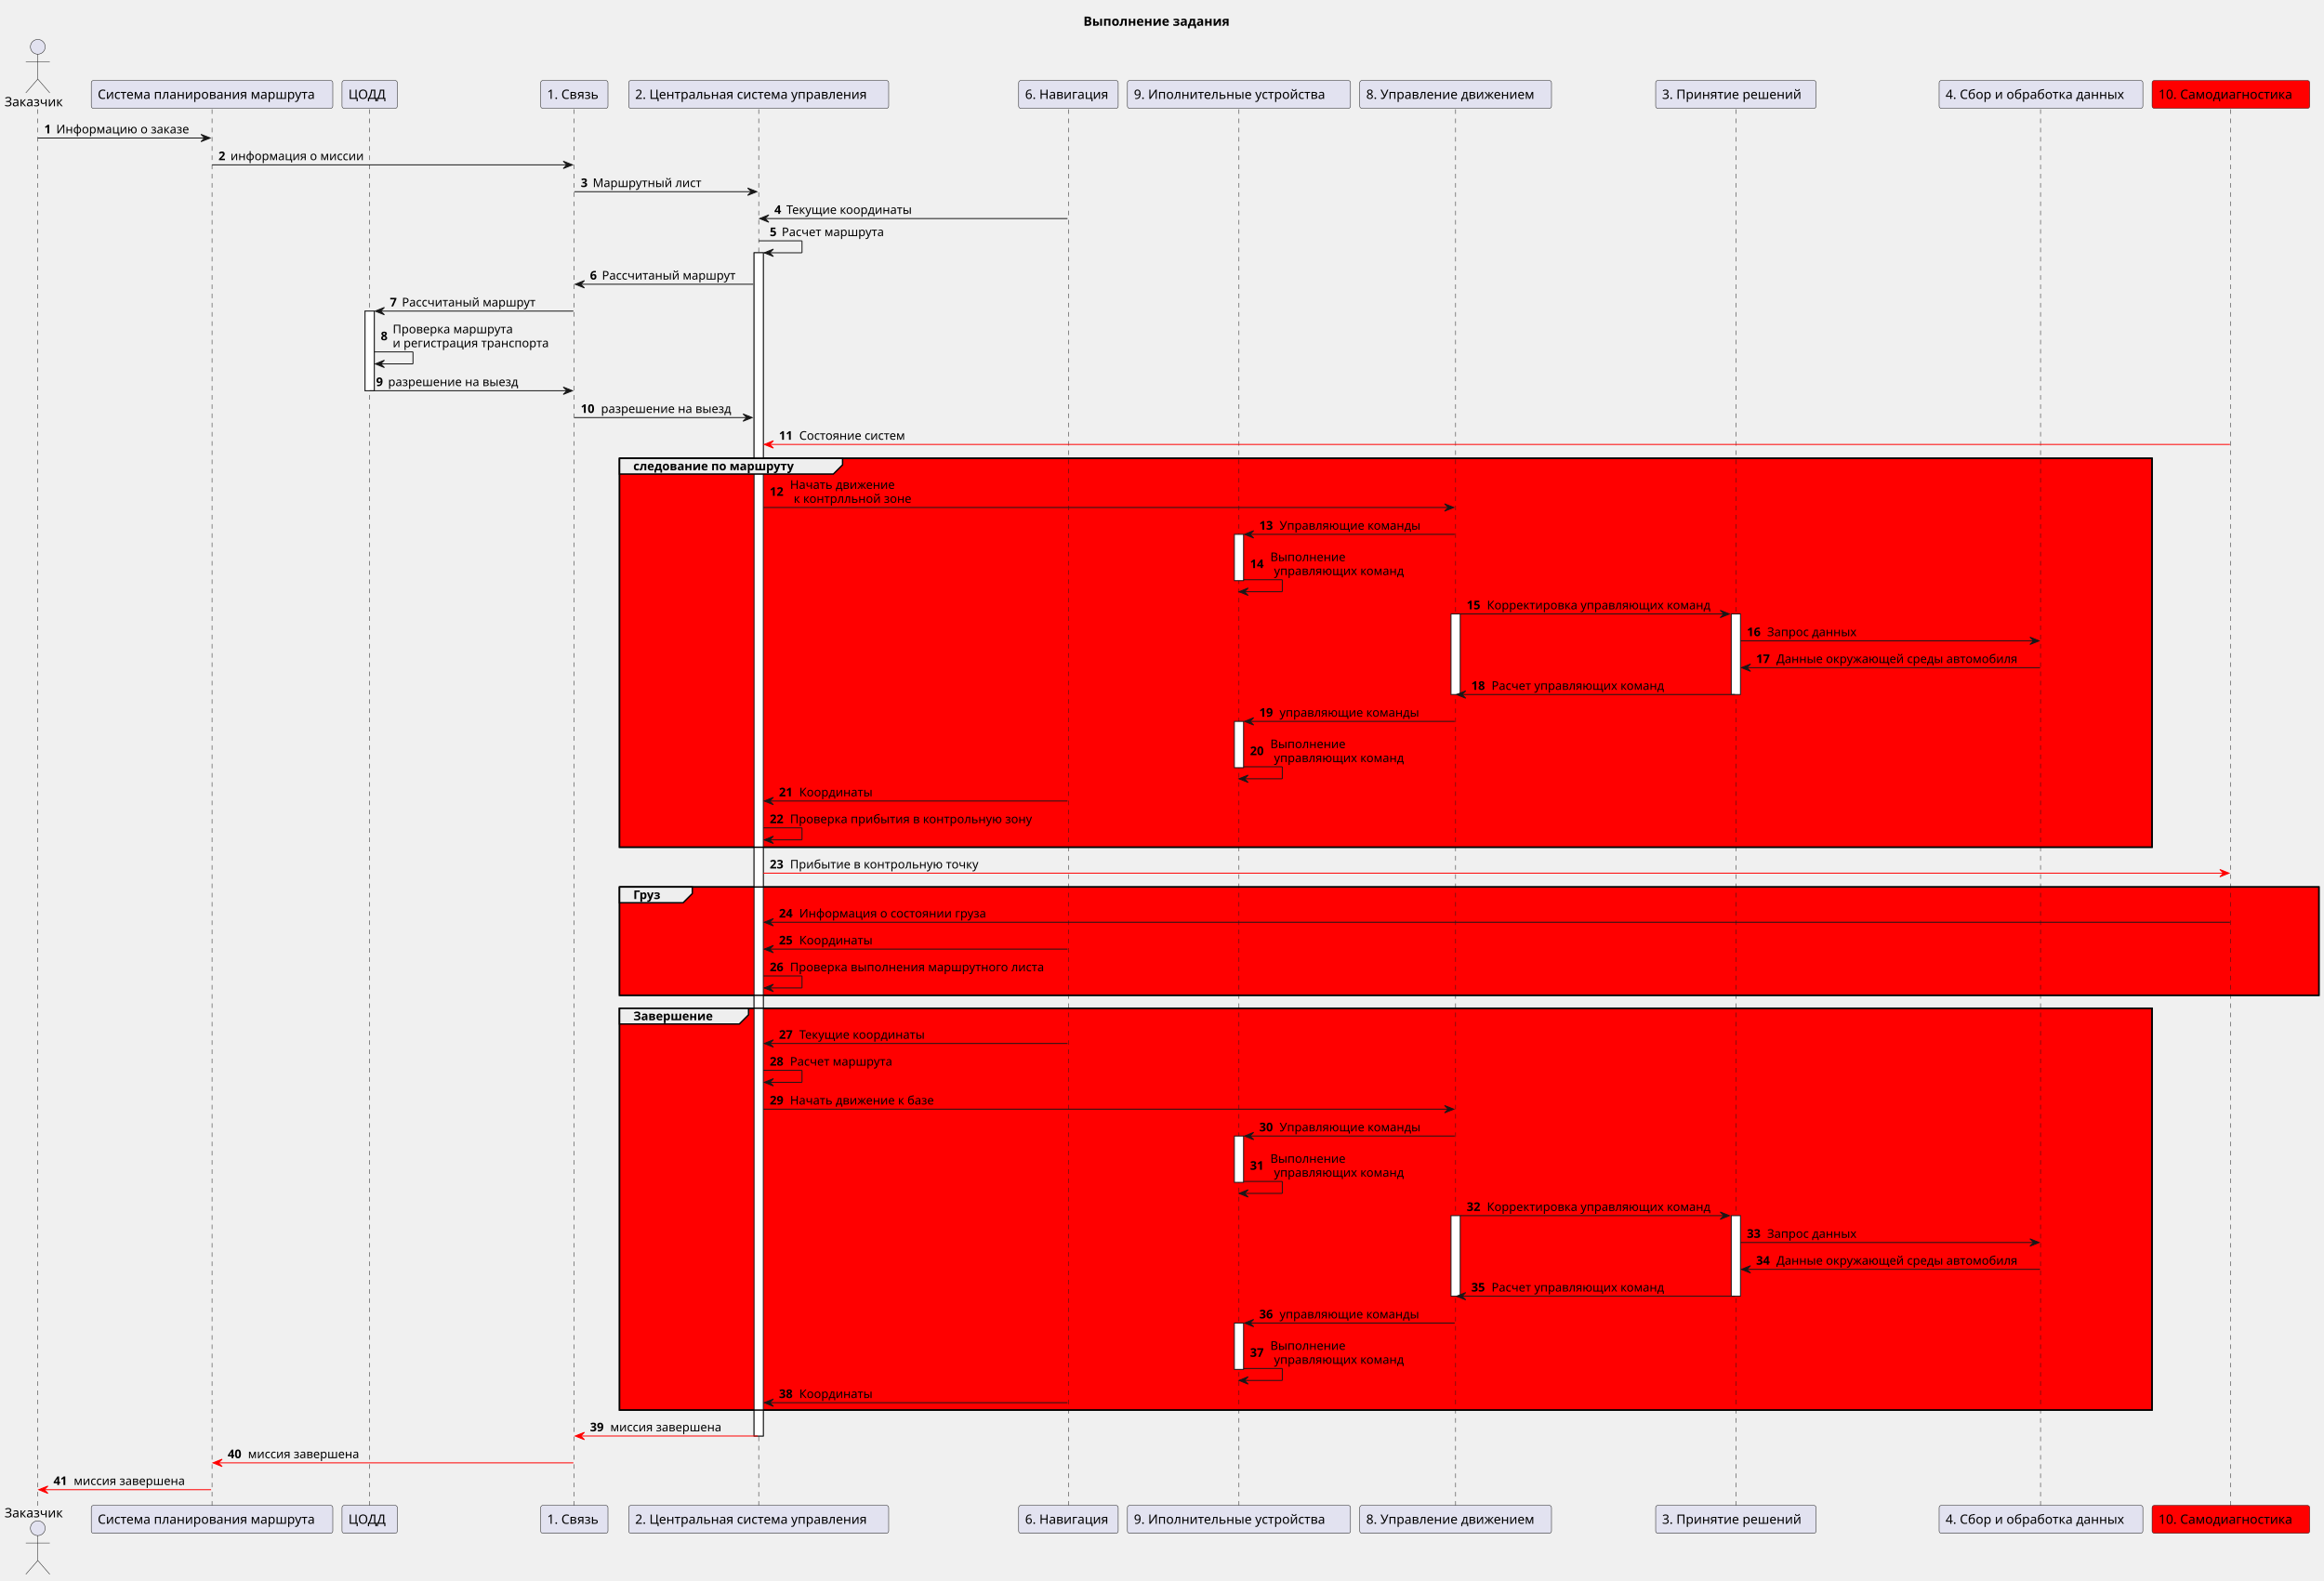
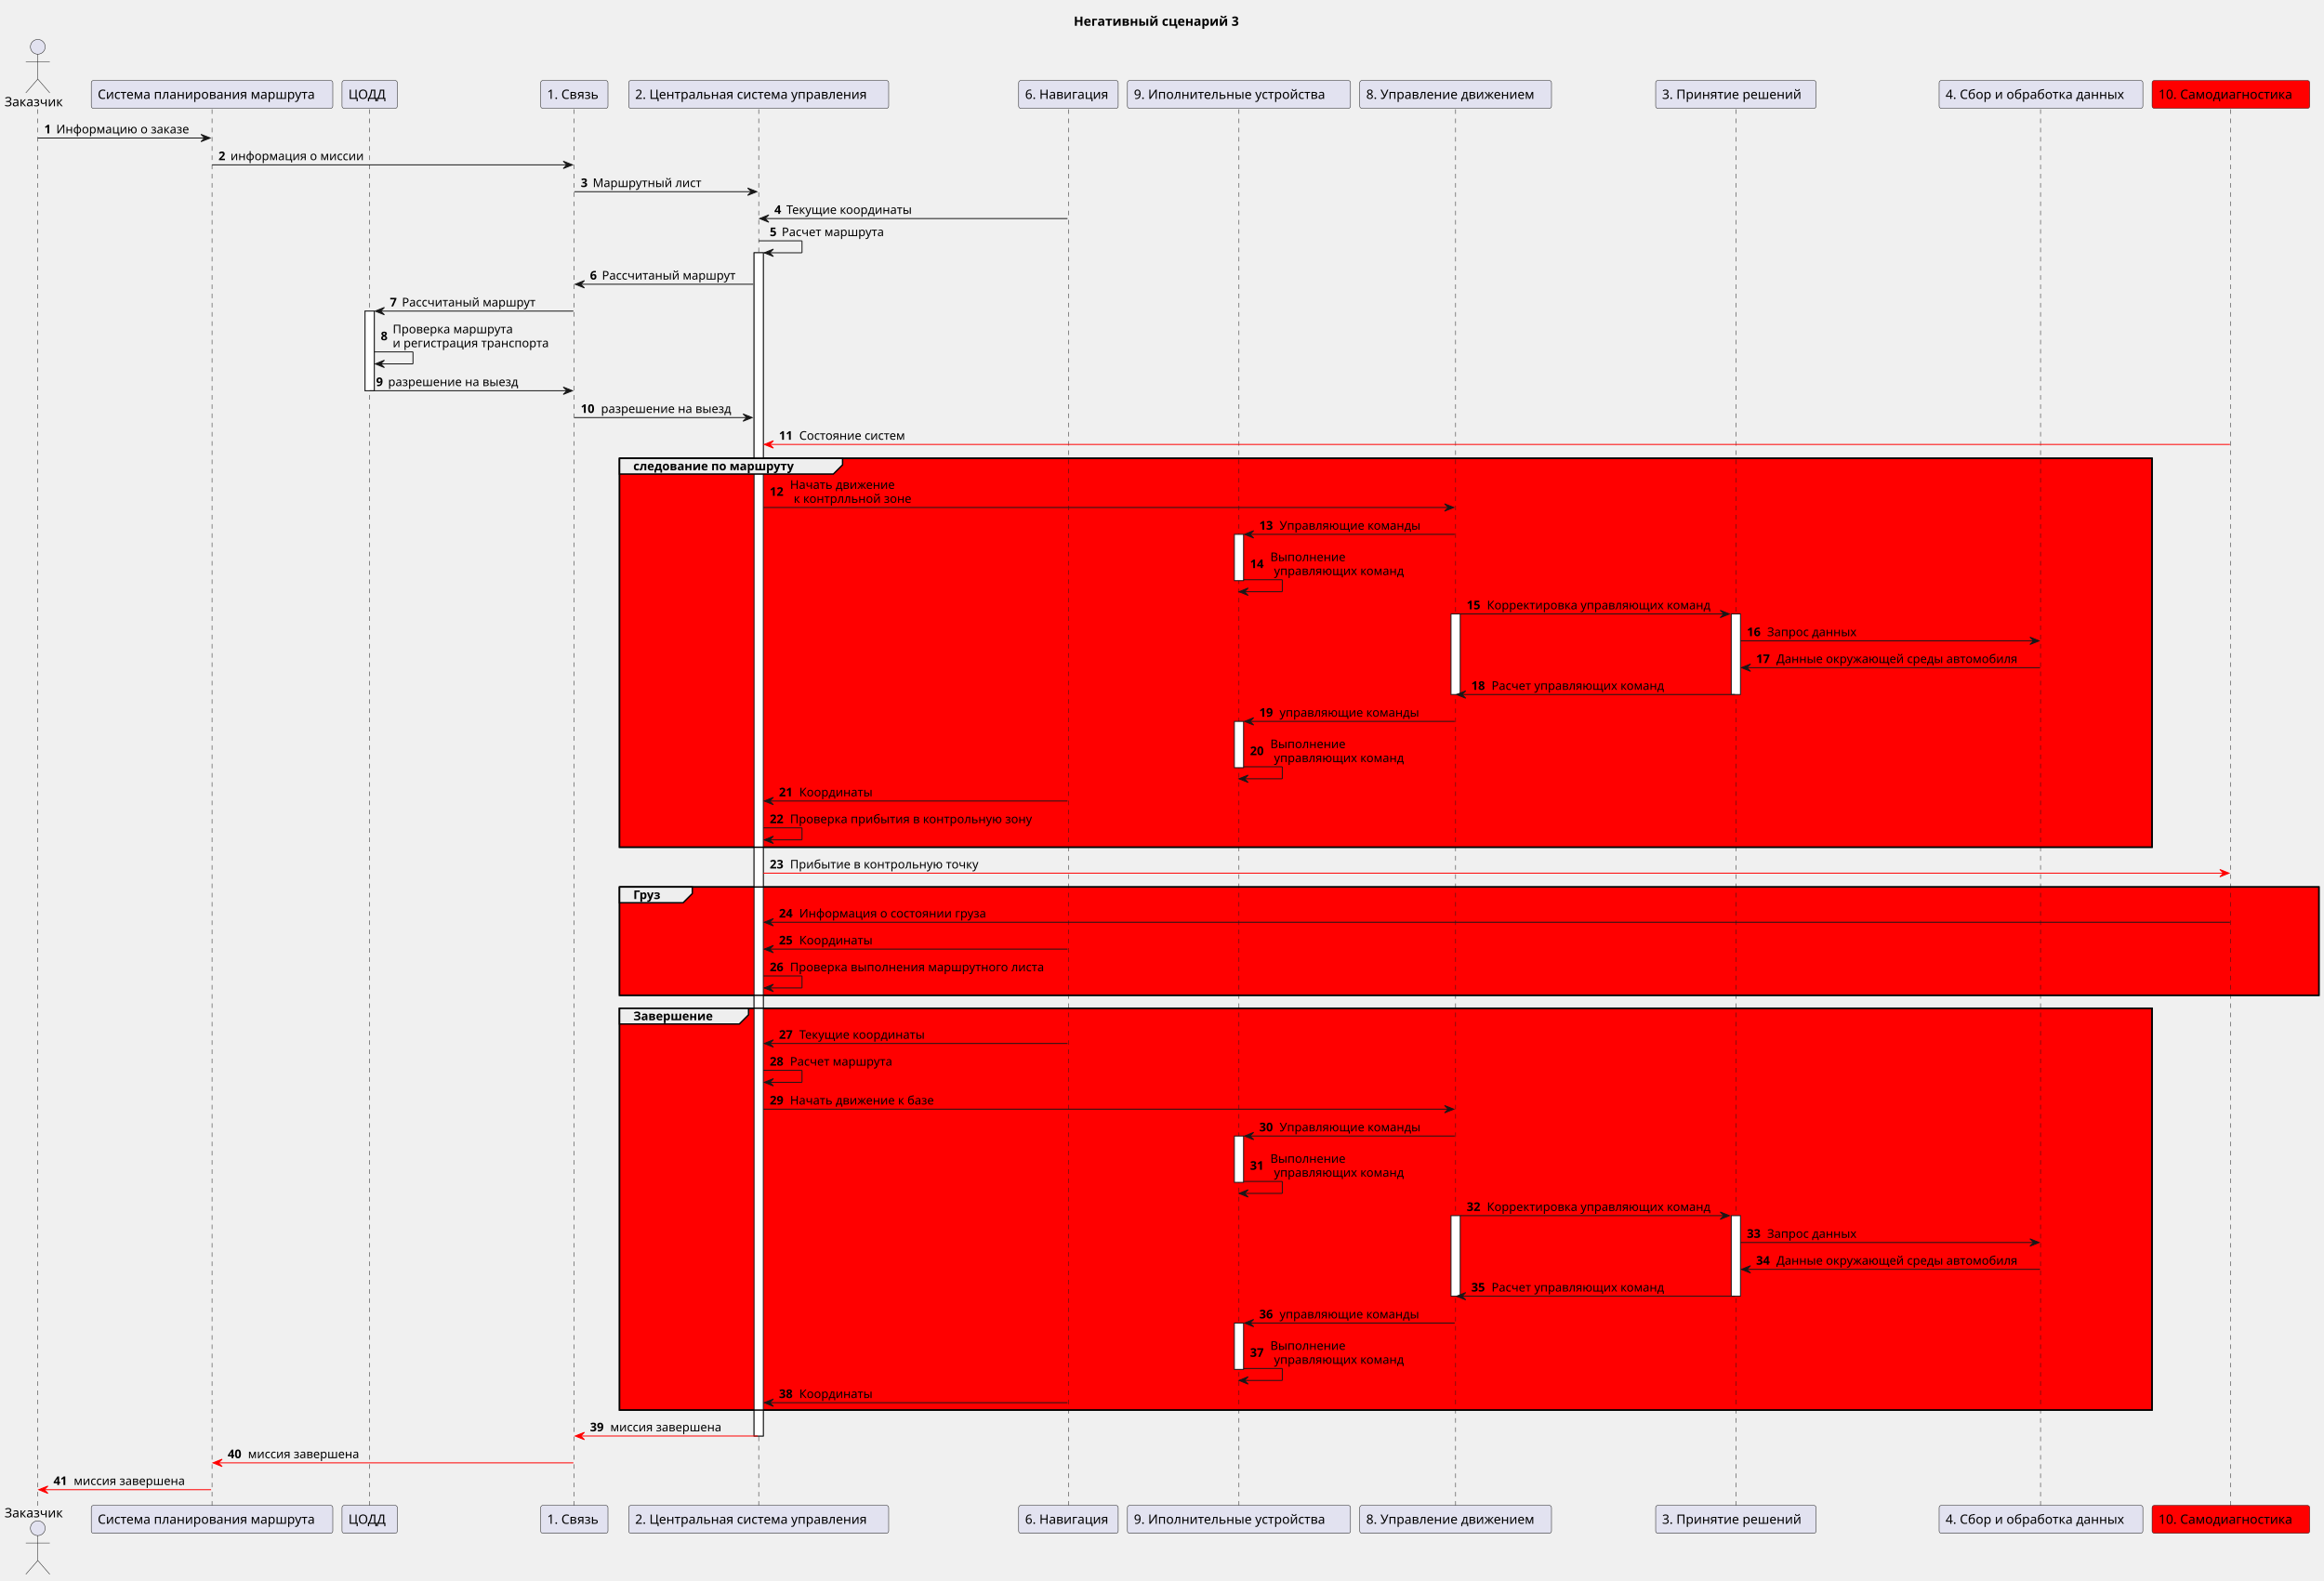
<svg xmlns="http://www.w3.org/2000/svg" contentStyleType="text/css" height="1715px" preserveAspectRatio="none" style="width:2521px;height:1715px;background:#FFFFFF;" version="1.1" viewBox="0 0 2521 1715" width="2521px" zoomAndPan="magnify">
  <defs />
  <g>
-     <text fill="#000000" font-family="sans-serif" font-size="14" font-weight="bold" lengthAdjust="spacing" textLength="174" x="1175.25" y="27.995">Выполнение задания</text>
+     <text fill="#000000" font-family="sans-serif" font-size="14" font-weight="bold" lengthAdjust="spacing" textLength="195" x="1164.75" y="27.995">Негативный сценарий 3</text>
    <rect fill="#FFFFFF" height="86.398" style="stroke:#181818;stroke-width:1.0;" width="10" x="396" y="337.523" />
    <rect fill="#FFFFFF" height="1283.711" style="stroke:#181818;stroke-width:1.0;" width="10" x="818" y="274.258" />
    <rect fill="#FFFFFF" height="50.266" style="stroke:#181818;stroke-width:1.0;" width="10" x="1339" y="579.719" />
    <rect fill="#FFFFFF" height="50.266" style="stroke:#181818;stroke-width:1.0;" width="10" x="1339" y="782.648" />
    <rect fill="#FFFFFF" height="50.266" style="stroke:#181818;stroke-width:1.0;" width="10" x="1339" y="1232.508" />
    <rect fill="#FFFFFF" height="50.266" style="stroke:#181818;stroke-width:1.0;" width="10" x="1339" y="1435.438" />
    <rect fill="#FFFFFF" height="87.398" style="stroke:#181818;stroke-width:1.0;" width="10" x="1574" y="666.117" />
    <rect fill="#FFFFFF" height="87.398" style="stroke:#181818;stroke-width:1.0;" width="10" x="1574" y="1318.906" />
    <rect fill="#FFFFFF" height="87.398" style="stroke:#181818;stroke-width:1.0;" width="10" x="1878" y="666.117" />
    <rect fill="#FFFFFF" height="87.398" style="stroke:#181818;stroke-width:1.0;" width="10" x="1878" y="1318.906" />
    <rect fill="#FF0000" height="421.992" style="stroke:#000000;stroke-width:1.5;" width="1662.5" x="672" y="497.188" />
    <rect fill="#FF0000" height="117.531" style="stroke:#000000;stroke-width:1.5;" width="1843.5" x="672" y="962.312" />
    <rect fill="#FF0000" height="435.992" style="stroke:#000000;stroke-width:1.5;" width="1662.5" x="672" y="1093.844" />
    <line style="stroke:#181818;stroke-width:0.5;stroke-dasharray:5.0,5.0;" x1="41" x2="41" y1="118.594" y2="1634.234" />
    <line style="stroke:#181818;stroke-width:0.5;stroke-dasharray:5.0,5.0;" x1="230" x2="230" y1="118.594" y2="1634.234" />
    <line style="stroke:#181818;stroke-width:0.5;stroke-dasharray:5.0,5.0;" x1="401" x2="401" y1="118.594" y2="1634.234" />
    <line style="stroke:#181818;stroke-width:0.5;stroke-dasharray:5.0,5.0;" x1="622.5" x2="622.5" y1="118.594" y2="1634.234" />
    <line style="stroke:#181818;stroke-width:0.5;stroke-dasharray:5.0,5.0;" x1="823" x2="823" y1="118.594" y2="1634.234" />
    <line style="stroke:#181818;stroke-width:0.5;stroke-dasharray:5.0,5.0;" x1="1159" x2="1159" y1="118.594" y2="1634.234" />
    <line style="stroke:#181818;stroke-width:0.5;stroke-dasharray:5.0,5.0;" x1="1344" x2="1344" y1="118.594" y2="1634.234" />
    <line style="stroke:#181818;stroke-width:0.5;stroke-dasharray:5.0,5.0;" x1="1579" x2="1579" y1="118.594" y2="1634.234" />
    <line style="stroke:#181818;stroke-width:0.5;stroke-dasharray:5.0,5.0;" x1="1883" x2="1883" y1="118.594" y2="1634.234" />
    <line style="stroke:#181818;stroke-width:0.5;stroke-dasharray:5.0,5.0;" x1="2213.5" x2="2213.5" y1="118.594" y2="1634.234" />
    <line style="stroke:#181818;stroke-width:0.5;stroke-dasharray:5.0,5.0;" x1="2419.5" x2="2419.5" y1="118.594" y2="1634.234" />
    <text fill="#000000" font-family="sans-serif" font-size="14" lengthAdjust="spacing" textLength="66" x="5" y="115.292">Заказчик</text>
    <ellipse cx="41" cy="50.797" fill="#E2E2F0" rx="8" ry="8" style="stroke:#181818;stroke-width:0.5;" />
    <path d="M41,58.797 L41,85.797 M28,66.797 L54,66.797 M41,85.797 L28,100.797 M41,85.797 L54,100.797 " fill="none" style="stroke:#181818;stroke-width:0.5;" />
    <text fill="#000000" font-family="sans-serif" font-size="14" lengthAdjust="spacing" textLength="66" x="5" y="1646.229">Заказчик</text>
    <ellipse cx="41" cy="1658.031" fill="#E2E2F0" rx="8" ry="8" style="stroke:#181818;stroke-width:0.5;" />
    <path d="M41,1666.031 L41,1693.031 M28,1674.031 L54,1674.031 M41,1693.031 L28,1708.031 M41,1693.031 L54,1708.031 " fill="none" style="stroke:#181818;stroke-width:0.5;" />
    <rect fill="#E2E2F0" height="30.297" rx="2.5" ry="2.5" style="stroke:#181818;stroke-width:0.5;" width="262" x="99" y="87.297" />
    <text fill="#000000" font-family="sans-serif" font-size="14" lengthAdjust="spacing" textLength="248" x="106" y="107.292">Система планирования маршрута</text>
    <rect fill="#E2E2F0" height="30.297" rx="2.5" ry="2.5" style="stroke:#181818;stroke-width:0.5;" width="262" x="99" y="1633.234" />
    <text fill="#000000" font-family="sans-serif" font-size="14" lengthAdjust="spacing" textLength="248" x="106" y="1653.229">Система планирования маршрута</text>
    <rect fill="#E2E2F0" height="30.297" rx="2.5" ry="2.5" style="stroke:#181818;stroke-width:0.5;" width="60" x="371" y="87.297" />
    <text fill="#000000" font-family="sans-serif" font-size="14" lengthAdjust="spacing" textLength="46" x="378" y="107.292">ЦОДД</text>
    <rect fill="#E2E2F0" height="30.297" rx="2.5" ry="2.5" style="stroke:#181818;stroke-width:0.5;" width="60" x="371" y="1633.234" />
    <text fill="#000000" font-family="sans-serif" font-size="14" lengthAdjust="spacing" textLength="46" x="378" y="1653.229">ЦОДД</text>
    <rect fill="#E2E2F0" height="30.297" rx="2.5" ry="2.5" style="stroke:#181818;stroke-width:0.5;" width="73" x="586.5" y="87.297" />
    <text fill="#000000" font-family="sans-serif" font-size="14" lengthAdjust="spacing" textLength="59" x="593.5" y="107.292">1. Связь</text>
    <rect fill="#E2E2F0" height="30.297" rx="2.5" ry="2.5" style="stroke:#181818;stroke-width:0.5;" width="73" x="586.5" y="1633.234" />
    <text fill="#000000" font-family="sans-serif" font-size="14" lengthAdjust="spacing" textLength="59" x="593.5" y="1653.229">1. Связь</text>
    <rect fill="#E2E2F0" height="30.297" rx="2.5" ry="2.5" style="stroke:#181818;stroke-width:0.5;" width="282" x="682" y="87.297" />
    <text fill="#000000" font-family="sans-serif" font-size="14" lengthAdjust="spacing" textLength="268" x="689" y="107.292">2. Центральная система управления</text>
    <rect fill="#E2E2F0" height="30.297" rx="2.5" ry="2.5" style="stroke:#181818;stroke-width:0.5;" width="282" x="682" y="1633.234" />
    <text fill="#000000" font-family="sans-serif" font-size="14" lengthAdjust="spacing" textLength="268" x="689" y="1653.229">2. Центральная система управления</text>
    <rect fill="#E2E2F0" height="30.297" rx="2.5" ry="2.5" style="stroke:#181818;stroke-width:0.5;" width="108" x="1105" y="87.297" />
    <text fill="#000000" font-family="sans-serif" font-size="14" lengthAdjust="spacing" textLength="94" x="1112" y="107.292">6. Навигация</text>
    <rect fill="#E2E2F0" height="30.297" rx="2.5" ry="2.5" style="stroke:#181818;stroke-width:0.5;" width="108" x="1105" y="1633.234" />
    <text fill="#000000" font-family="sans-serif" font-size="14" lengthAdjust="spacing" textLength="94" x="1112" y="1653.229">6. Навигация</text>
    <rect fill="#E2E2F0" height="30.297" rx="2.5" ry="2.5" style="stroke:#181818;stroke-width:0.5;" width="242" x="1223" y="87.297" />
    <text fill="#000000" font-family="sans-serif" font-size="14" lengthAdjust="spacing" textLength="224" x="1230" y="107.292">9. Иполнительные устройства</text>
    <rect fill="#E2E2F0" height="30.297" rx="2.5" ry="2.5" style="stroke:#181818;stroke-width:0.5;" width="242" x="1223" y="1633.234" />
    <text fill="#000000" font-family="sans-serif" font-size="14" lengthAdjust="spacing" textLength="224" x="1230" y="1653.229">9. Иполнительные устройства</text>
    <rect fill="#E2E2F0" height="30.297" rx="2.5" ry="2.5" style="stroke:#181818;stroke-width:0.5;" width="208" x="1475" y="87.297" />
    <text fill="#000000" font-family="sans-serif" font-size="14" lengthAdjust="spacing" textLength="194" x="1482" y="107.292">8. Управление движением</text>
    <rect fill="#E2E2F0" height="30.297" rx="2.5" ry="2.5" style="stroke:#181818;stroke-width:0.5;" width="208" x="1475" y="1633.234" />
    <text fill="#000000" font-family="sans-serif" font-size="14" lengthAdjust="spacing" textLength="194" x="1482" y="1653.229">8. Управление движением</text>
    <rect fill="#E2E2F0" height="30.297" rx="2.5" ry="2.5" style="stroke:#181818;stroke-width:0.5;" width="174" x="1796" y="87.297" />
    <text fill="#000000" font-family="sans-serif" font-size="14" lengthAdjust="spacing" textLength="160" x="1803" y="107.292">3. Принятие решений</text>
    <rect fill="#E2E2F0" height="30.297" rx="2.5" ry="2.5" style="stroke:#181818;stroke-width:0.5;" width="174" x="1796" y="1633.234" />
    <text fill="#000000" font-family="sans-serif" font-size="14" lengthAdjust="spacing" textLength="160" x="1803" y="1653.229">3. Принятие решений</text>
    <rect fill="#E2E2F0" height="30.297" rx="2.5" ry="2.5" style="stroke:#181818;stroke-width:0.5;" width="221" x="2103.5" y="87.297" />
    <text fill="#000000" font-family="sans-serif" font-size="14" lengthAdjust="spacing" textLength="207" x="2110.5" y="107.292">4. Сбор и обработка данных</text>
    <rect fill="#E2E2F0" height="30.297" rx="2.5" ry="2.5" style="stroke:#181818;stroke-width:0.5;" width="221" x="2103.5" y="1633.234" />
    <text fill="#000000" font-family="sans-serif" font-size="14" lengthAdjust="spacing" textLength="207" x="2110.5" y="1653.229">4. Сбор и обработка данных</text>
    <rect fill="#FF0000" height="30.297" rx="2.5" ry="2.5" style="stroke:#181818;stroke-width:0.5;" width="171" x="2334.5" y="87.297" />
    <text fill="#000000" font-family="sans-serif" font-size="14" lengthAdjust="spacing" textLength="157" x="2341.5" y="107.292">10. Самодиагностика</text>
    <rect fill="#FF0000" height="30.297" rx="2.5" ry="2.5" style="stroke:#181818;stroke-width:0.5;" width="171" x="2334.5" y="1633.234" />
    <text fill="#000000" font-family="sans-serif" font-size="14" lengthAdjust="spacing" textLength="157" x="2341.5" y="1653.229">10. Самодиагностика</text>
    <rect fill="#FFFFFF" height="86.398" style="stroke:#181818;stroke-width:1.0;" width="10" x="396" y="337.523" />
    <rect fill="#FFFFFF" height="1283.711" style="stroke:#181818;stroke-width:1.0;" width="10" x="818" y="274.258" />
    <rect fill="#FFFFFF" height="50.266" style="stroke:#181818;stroke-width:1.0;" width="10" x="1339" y="579.719" />
    <rect fill="#FFFFFF" height="50.266" style="stroke:#181818;stroke-width:1.0;" width="10" x="1339" y="782.648" />
    <rect fill="#FFFFFF" height="50.266" style="stroke:#181818;stroke-width:1.0;" width="10" x="1339" y="1232.508" />
    <rect fill="#FFFFFF" height="50.266" style="stroke:#181818;stroke-width:1.0;" width="10" x="1339" y="1435.438" />
    <rect fill="#FFFFFF" height="87.398" style="stroke:#181818;stroke-width:1.0;" width="10" x="1574" y="666.117" />
    <rect fill="#FFFFFF" height="87.398" style="stroke:#181818;stroke-width:1.0;" width="10" x="1574" y="1318.906" />
    <rect fill="#FFFFFF" height="87.398" style="stroke:#181818;stroke-width:1.0;" width="10" x="1878" y="666.117" />
    <rect fill="#FFFFFF" height="87.398" style="stroke:#181818;stroke-width:1.0;" width="10" x="1878" y="1318.906" />
    <polygon fill="#181818" points="218,145.727,228,149.727,218,153.727,222,149.727" style="stroke:#181818;stroke-width:1.0;" />
    <line style="stroke:#181818;stroke-width:1.0;" x1="41" x2="224" y1="149.727" y2="149.727" />
    <text fill="#000000" font-family="sans-serif" font-size="13" font-weight="bold" lengthAdjust="spacing" textLength="9" x="48" y="144.661">1</text>
    <text fill="#000000" font-family="sans-serif" font-size="13" lengthAdjust="spacing" textLength="152" x="61" y="144.661">Информацию о заказе</text>
    <polygon fill="#181818" points="611,174.859,621,178.859,611,182.859,615,178.859" style="stroke:#181818;stroke-width:1.0;" />
    <line style="stroke:#181818;stroke-width:1.0;" x1="230" x2="617" y1="178.859" y2="178.859" />
    <text fill="#000000" font-family="sans-serif" font-size="13" font-weight="bold" lengthAdjust="spacing" textLength="9" x="237" y="173.793">2</text>
    <text fill="#000000" font-family="sans-serif" font-size="13" lengthAdjust="spacing" textLength="148" x="250" y="173.793">информация о миссии</text>
    <polygon fill="#181818" points="811,203.992,821,207.992,811,211.992,815,207.992" style="stroke:#181818;stroke-width:1.0;" />
    <line style="stroke:#181818;stroke-width:1.0;" x1="623" x2="817" y1="207.992" y2="207.992" />
    <text fill="#000000" font-family="sans-serif" font-size="13" font-weight="bold" lengthAdjust="spacing" textLength="9" x="630" y="202.926">3</text>
    <text fill="#000000" font-family="sans-serif" font-size="13" lengthAdjust="spacing" textLength="124" x="643" y="202.926">Маршрутный лист</text>
    <polygon fill="#181818" points="834,233.125,824,237.125,834,241.125,830,237.125" style="stroke:#181818;stroke-width:1.0;" />
    <line style="stroke:#181818;stroke-width:1.0;" x1="828" x2="1158" y1="237.125" y2="237.125" />
    <text fill="#000000" font-family="sans-serif" font-size="13" font-weight="bold" lengthAdjust="spacing" textLength="9" x="840" y="232.059">4</text>
    <text fill="#000000" font-family="sans-serif" font-size="13" lengthAdjust="spacing" textLength="147" x="853" y="232.059">Текущие координаты</text>
    <line style="stroke:#181818;stroke-width:1.0;" x1="823" x2="870" y1="261.258" y2="261.258" />
    <line style="stroke:#181818;stroke-width:1.0;" x1="870" x2="870" y1="261.258" y2="274.258" />
    <line style="stroke:#181818;stroke-width:1.0;" x1="829" x2="870" y1="274.258" y2="274.258" />
    <polygon fill="#181818" points="839,270.258,829,274.258,839,278.258,835,274.258" style="stroke:#181818;stroke-width:1.0;" />
    <text fill="#000000" font-family="sans-serif" font-size="13" font-weight="bold" lengthAdjust="spacing" textLength="9" x="835" y="256.192">5</text>
    <text fill="#000000" font-family="sans-serif" font-size="13" lengthAdjust="spacing" textLength="120" x="848" y="256.192">Расчет маршрута</text>
    <polygon fill="#181818" points="634,304.391,624,308.391,634,312.391,630,308.391" style="stroke:#181818;stroke-width:1.0;" />
    <line style="stroke:#181818;stroke-width:1.0;" x1="628" x2="817" y1="308.391" y2="308.391" />
    <text fill="#000000" font-family="sans-serif" font-size="13" font-weight="bold" lengthAdjust="spacing" textLength="9" x="640" y="303.325">6</text>
    <text fill="#000000" font-family="sans-serif" font-size="13" lengthAdjust="spacing" textLength="153" x="653" y="303.325">Рассчитаный маршрут</text>
    <polygon fill="#181818" points="417,333.523,407,337.523,417,341.523,413,337.523" style="stroke:#181818;stroke-width:1.0;" />
    <line style="stroke:#181818;stroke-width:1.0;" x1="411" x2="622" y1="337.523" y2="337.523" />
    <text fill="#000000" font-family="sans-serif" font-size="13" font-weight="bold" lengthAdjust="spacing" textLength="9" x="423" y="332.457">7</text>
    <text fill="#000000" font-family="sans-serif" font-size="13" lengthAdjust="spacing" textLength="153" x="436" y="332.457">Рассчитаный маршрут</text>
    <line style="stroke:#181818;stroke-width:1.0;" x1="406" x2="448" y1="381.789" y2="381.789" />
    <line style="stroke:#181818;stroke-width:1.0;" x1="448" x2="448" y1="381.789" y2="394.789" />
    <line style="stroke:#181818;stroke-width:1.0;" x1="407" x2="448" y1="394.789" y2="394.789" />
    <polygon fill="#181818" points="417,390.789,407,394.789,417,398.789,413,394.789" style="stroke:#181818;stroke-width:1.0;" />
    <text fill="#000000" font-family="sans-serif" font-size="13" font-weight="bold" lengthAdjust="spacing" textLength="9" x="413" y="369.157">8</text>
    <text fill="#000000" font-family="sans-serif" font-size="13" lengthAdjust="spacing" textLength="137" x="426" y="361.59">Проверка маршрута</text>
    <text fill="#000000" font-family="sans-serif" font-size="13" lengthAdjust="spacing" textLength="185" x="426" y="376.723">и регистрация транспорта</text>
    <polygon fill="#181818" points="611,419.922,621,423.922,611,427.922,615,423.922" style="stroke:#181818;stroke-width:1.0;" />
    <line style="stroke:#181818;stroke-width:1.0;" x1="401" x2="617" y1="423.922" y2="423.922" />
    <text fill="#000000" font-family="sans-serif" font-size="13" font-weight="bold" lengthAdjust="spacing" textLength="9" x="408" y="418.856">9</text>
    <text fill="#000000" font-family="sans-serif" font-size="13" lengthAdjust="spacing" textLength="149" x="421" y="418.856">разрешение на выезд</text>
    <polygon fill="#181818" points="806,449.055,816,453.055,806,457.055,810,453.055" style="stroke:#181818;stroke-width:1.0;" />
    <line style="stroke:#181818;stroke-width:1.0;" x1="623" x2="812" y1="453.055" y2="453.055" />
    <text fill="#000000" font-family="sans-serif" font-size="13" font-weight="bold" lengthAdjust="spacing" textLength="18" x="630" y="447.989">10</text>
    <text fill="#000000" font-family="sans-serif" font-size="13" lengthAdjust="spacing" textLength="149" x="652" y="447.989">разрешение на выезд</text>
    <polygon fill="#FF0000" points="839,478.188,829,482.188,839,486.188,835,482.188" style="stroke:#FF0000;stroke-width:1.0;" />
    <line style="stroke:#FF0000;stroke-width:1.0;" x1="833" x2="2419" y1="482.188" y2="482.188" />
    <text fill="#000000" font-family="sans-serif" font-size="13" font-weight="bold" lengthAdjust="spacing" textLength="18" x="845" y="477.122">11</text>
    <text fill="#000000" font-family="sans-serif" font-size="13" lengthAdjust="spacing" textLength="125" x="867" y="477.122">Состояние систем</text>
    <path d="M672,497.188 L914,497.188 L914,504.32 L904,514.32 L672,514.32 L672,497.188 " fill="#EEEEEE" style="stroke:#000000;stroke-width:1.5;" />
    <rect fill="none" height="421.992" style="stroke:#000000;stroke-width:1.5;" width="1662.5" x="672" y="497.188" />
    <text fill="#000000" font-family="sans-serif" font-size="13" font-weight="bold" lengthAdjust="spacing" textLength="197" x="687" y="510.254">следование по маршруту</text>
    <polygon fill="#181818" points="1567,546.586,1577,550.586,1567,554.586,1571,550.586" style="stroke:#181818;stroke-width:1.0;" />
    <line style="stroke:#181818;stroke-width:1.0;" x1="828" x2="1573" y1="550.586" y2="550.586" />
    <text fill="#000000" font-family="sans-serif" font-size="13" font-weight="bold" lengthAdjust="spacing" textLength="18" x="835" y="537.954">12</text>
    <text fill="#000000" font-family="sans-serif" font-size="13" lengthAdjust="spacing" textLength="125" x="857" y="530.387">Начать движение</text>
    <text fill="#000000" font-family="sans-serif" font-size="13" lengthAdjust="spacing" textLength="136" x="861" y="545.52">к контрлльной зоне</text>
    <polygon fill="#181818" points="1360,575.719,1350,579.719,1360,583.719,1356,579.719" style="stroke:#181818;stroke-width:1.0;" />
    <line style="stroke:#181818;stroke-width:1.0;" x1="1354" x2="1578" y1="579.719" y2="579.719" />
    <text fill="#000000" font-family="sans-serif" font-size="13" font-weight="bold" lengthAdjust="spacing" textLength="18" x="1366" y="574.653">13</text>
    <text fill="#000000" font-family="sans-serif" font-size="13" lengthAdjust="spacing" textLength="159" x="1388" y="574.653">Управляющие команды</text>
    <line style="stroke:#181818;stroke-width:1.0;" x1="1349" x2="1391" y1="628.984" y2="628.984" />
    <line style="stroke:#181818;stroke-width:1.0;" x1="1391" x2="1391" y1="628.984" y2="641.984" />
    <line style="stroke:#181818;stroke-width:1.0;" x1="1344" x2="1391" y1="641.984" y2="641.984" />
    <polygon fill="#181818" points="1354,637.984,1344,641.984,1354,645.984,1350,641.984" style="stroke:#181818;stroke-width:1.0;" />
    <text fill="#000000" font-family="sans-serif" font-size="13" font-weight="bold" lengthAdjust="spacing" textLength="18" x="1356" y="616.352">14</text>
    <text fill="#000000" font-family="sans-serif" font-size="13" lengthAdjust="spacing" textLength="83" x="1378" y="608.786">Выполнение</text>
    <text fill="#000000" font-family="sans-serif" font-size="13" lengthAdjust="spacing" textLength="148" x="1382" y="623.918">управляющих команд</text>
    <polygon fill="#181818" points="1866,662.117,1876,666.117,1866,670.117,1870,666.117" style="stroke:#181818;stroke-width:1.0;" />
    <line style="stroke:#181818;stroke-width:1.0;" x1="1584" x2="1872" y1="666.117" y2="666.117" />
    <text fill="#000000" font-family="sans-serif" font-size="13" font-weight="bold" lengthAdjust="spacing" textLength="18" x="1591" y="661.051">15</text>
    <text fill="#000000" font-family="sans-serif" font-size="13" lengthAdjust="spacing" textLength="258" x="1613" y="661.051">Корректировка управляющих команд</text>
    <polygon fill="#181818" points="2202,691.25,2212,695.25,2202,699.25,2206,695.25" style="stroke:#181818;stroke-width:1.0;" />
    <line style="stroke:#181818;stroke-width:1.0;" x1="1888" x2="2208" y1="695.25" y2="695.25" />
    <text fill="#000000" font-family="sans-serif" font-size="13" font-weight="bold" lengthAdjust="spacing" textLength="18" x="1895" y="690.184">16</text>
    <text fill="#000000" font-family="sans-serif" font-size="13" lengthAdjust="spacing" textLength="103" x="1917" y="690.184">Запрос данных</text>
    <polygon fill="#181818" points="1899,720.383,1889,724.383,1899,728.383,1895,724.383" style="stroke:#181818;stroke-width:1.0;" />
    <line style="stroke:#181818;stroke-width:1.0;" x1="1893" x2="2213" y1="724.383" y2="724.383" />
    <text fill="#000000" font-family="sans-serif" font-size="13" font-weight="bold" lengthAdjust="spacing" textLength="18" x="1905" y="719.317">17</text>
    <text fill="#000000" font-family="sans-serif" font-size="13" lengthAdjust="spacing" textLength="280" x="1927" y="719.317">Данные окружающей среды автомобиля</text>
    <polygon fill="#181818" points="1590,749.516,1580,753.516,1590,757.516,1586,753.516" style="stroke:#181818;stroke-width:1.0;" />
    <line style="stroke:#181818;stroke-width:1.0;" x1="1584" x2="1882" y1="753.516" y2="753.516" />
    <text fill="#000000" font-family="sans-serif" font-size="13" font-weight="bold" lengthAdjust="spacing" textLength="18" x="1596" y="748.45">18</text>
    <text fill="#000000" font-family="sans-serif" font-size="13" lengthAdjust="spacing" textLength="200" x="1618" y="748.45">Расчет управляющих команд</text>
    <polygon fill="#181818" points="1360,778.648,1350,782.648,1360,786.648,1356,782.648" style="stroke:#181818;stroke-width:1.0;" />
    <line style="stroke:#181818;stroke-width:1.0;" x1="1354" x2="1578" y1="782.648" y2="782.648" />
    <text fill="#000000" font-family="sans-serif" font-size="13" font-weight="bold" lengthAdjust="spacing" textLength="18" x="1366" y="777.582">19</text>
    <text fill="#000000" font-family="sans-serif" font-size="13" lengthAdjust="spacing" textLength="159" x="1388" y="777.582">управляющие команды</text>
    <line style="stroke:#181818;stroke-width:1.0;" x1="1349" x2="1391" y1="831.914" y2="831.914" />
    <line style="stroke:#181818;stroke-width:1.0;" x1="1391" x2="1391" y1="831.914" y2="844.914" />
    <line style="stroke:#181818;stroke-width:1.0;" x1="1344" x2="1391" y1="844.914" y2="844.914" />
    <polygon fill="#181818" points="1354,840.914,1344,844.914,1354,848.914,1350,844.914" style="stroke:#181818;stroke-width:1.0;" />
    <text fill="#000000" font-family="sans-serif" font-size="13" font-weight="bold" lengthAdjust="spacing" textLength="18" x="1356" y="819.282">20</text>
    <text fill="#000000" font-family="sans-serif" font-size="13" lengthAdjust="spacing" textLength="83" x="1378" y="811.715">Выполнение</text>
    <text fill="#000000" font-family="sans-serif" font-size="13" lengthAdjust="spacing" textLength="148" x="1382" y="826.848">управляющих команд</text>
    <polygon fill="#181818" points="839,865.047,829,869.047,839,873.047,835,869.047" style="stroke:#181818;stroke-width:1.0;" />
    <line style="stroke:#181818;stroke-width:1.0;" x1="833" x2="1158" y1="869.047" y2="869.047" />
    <text fill="#000000" font-family="sans-serif" font-size="13" font-weight="bold" lengthAdjust="spacing" textLength="18" x="845" y="863.981">21</text>
    <text fill="#000000" font-family="sans-serif" font-size="13" lengthAdjust="spacing" textLength="86" x="867" y="863.981">Координаты</text>
    <line style="stroke:#181818;stroke-width:1.0;" x1="828" x2="870" y1="898.18" y2="898.18" />
    <line style="stroke:#181818;stroke-width:1.0;" x1="870" x2="870" y1="898.18" y2="911.18" />
    <line style="stroke:#181818;stroke-width:1.0;" x1="829" x2="870" y1="911.18" y2="911.18" />
    <polygon fill="#181818" points="839,907.18,829,911.18,839,915.18,835,911.18" style="stroke:#181818;stroke-width:1.0;" />
    <text fill="#000000" font-family="sans-serif" font-size="13" font-weight="bold" lengthAdjust="spacing" textLength="18" x="835" y="893.114">22</text>
    <text fill="#000000" font-family="sans-serif" font-size="13" lengthAdjust="spacing" textLength="277" x="857" y="893.114">Проверка прибытия в контрольную зону</text>
    <polygon fill="#FF0000" points="2408,943.312,2418,947.312,2408,951.312,2412,947.312" style="stroke:#FF0000;stroke-width:1.0;" />
    <line style="stroke:#FF0000;stroke-width:1.0;" x1="828" x2="2414" y1="947.312" y2="947.312" />
    <text fill="#000000" font-family="sans-serif" font-size="13" font-weight="bold" lengthAdjust="spacing" textLength="18" x="835" y="942.247">23</text>
    <text fill="#000000" font-family="sans-serif" font-size="13" lengthAdjust="spacing" textLength="219" x="857" y="942.247">Прибытие в контрольную точку</text>
    <path d="M672,962.312 L751,962.312 L751,969.445 L741,979.445 L672,979.445 L672,962.312 " fill="#EEEEEE" style="stroke:#000000;stroke-width:1.5;" />
    <rect fill="none" height="117.531" style="stroke:#000000;stroke-width:1.5;" width="1843.5" x="672" y="962.312" />
    <text fill="#000000" font-family="sans-serif" font-size="13" font-weight="bold" lengthAdjust="spacing" textLength="34" x="687" y="975.379">Груз</text>
    <polygon fill="#181818" points="839,996.578,829,1000.578,839,1004.578,835,1000.578" style="stroke:#181818;stroke-width:1.0;" />
    <line style="stroke:#181818;stroke-width:1.0;" x1="833" x2="2419" y1="1000.578" y2="1000.578" />
    <text fill="#000000" font-family="sans-serif" font-size="13" font-weight="bold" lengthAdjust="spacing" textLength="18" x="845" y="995.512">24</text>
    <text fill="#000000" font-family="sans-serif" font-size="13" lengthAdjust="spacing" textLength="215" x="867" y="995.512">Информация о состоянии груза</text>
    <polygon fill="#181818" points="839,1025.711,829,1029.711,839,1033.711,835,1029.711" style="stroke:#181818;stroke-width:1.0;" />
    <line style="stroke:#181818;stroke-width:1.0;" x1="833" x2="1158" y1="1029.711" y2="1029.711" />
    <text fill="#000000" font-family="sans-serif" font-size="13" font-weight="bold" lengthAdjust="spacing" textLength="18" x="845" y="1024.645">25</text>
    <text fill="#000000" font-family="sans-serif" font-size="13" lengthAdjust="spacing" textLength="86" x="867" y="1024.645">Координаты</text>
    <line style="stroke:#181818;stroke-width:1.0;" x1="828" x2="870" y1="1058.844" y2="1058.844" />
    <line style="stroke:#181818;stroke-width:1.0;" x1="870" x2="870" y1="1058.844" y2="1071.844" />
    <line style="stroke:#181818;stroke-width:1.0;" x1="829" x2="870" y1="1071.844" y2="1071.844" />
    <polygon fill="#181818" points="839,1067.844,829,1071.844,839,1075.844,835,1071.844" style="stroke:#181818;stroke-width:1.0;" />
    <text fill="#000000" font-family="sans-serif" font-size="13" font-weight="bold" lengthAdjust="spacing" textLength="18" x="835" y="1053.778">26</text>
    <text fill="#000000" font-family="sans-serif" font-size="13" lengthAdjust="spacing" textLength="290" x="857" y="1053.778">Проверка выполнения маршрутного листа</text>
    <path d="M672,1093.844 L812,1093.844 L812,1100.977 L802,1110.977 L672,1110.977 L672,1093.844 " fill="#EEEEEE" style="stroke:#000000;stroke-width:1.5;" />
    <rect fill="none" height="435.992" style="stroke:#000000;stroke-width:1.5;" width="1662.5" x="672" y="1093.844" />
    <text fill="#000000" font-family="sans-serif" font-size="13" font-weight="bold" lengthAdjust="spacing" textLength="95" x="687" y="1106.911">Завершение</text>
    <polygon fill="#181818" points="839,1128.109,829,1132.109,839,1136.109,835,1132.109" style="stroke:#181818;stroke-width:1.0;" />
    <line style="stroke:#181818;stroke-width:1.0;" x1="833" x2="1158" y1="1132.109" y2="1132.109" />
    <text fill="#000000" font-family="sans-serif" font-size="13" font-weight="bold" lengthAdjust="spacing" textLength="18" x="845" y="1127.043">27</text>
    <text fill="#000000" font-family="sans-serif" font-size="13" lengthAdjust="spacing" textLength="147" x="867" y="1127.043">Текущие координаты</text>
    <line style="stroke:#181818;stroke-width:1.0;" x1="828" x2="870" y1="1161.242" y2="1161.242" />
    <line style="stroke:#181818;stroke-width:1.0;" x1="870" x2="870" y1="1161.242" y2="1174.242" />
    <line style="stroke:#181818;stroke-width:1.0;" x1="829" x2="870" y1="1174.242" y2="1174.242" />
    <polygon fill="#181818" points="839,1170.242,829,1174.242,839,1178.242,835,1174.242" style="stroke:#181818;stroke-width:1.0;" />
    <text fill="#000000" font-family="sans-serif" font-size="13" font-weight="bold" lengthAdjust="spacing" textLength="18" x="835" y="1156.176">28</text>
    <text fill="#000000" font-family="sans-serif" font-size="13" lengthAdjust="spacing" textLength="120" x="857" y="1156.176">Расчет маршрута</text>
    <polygon fill="#181818" points="1567,1199.375,1577,1203.375,1567,1207.375,1571,1203.375" style="stroke:#181818;stroke-width:1.0;" />
    <line style="stroke:#181818;stroke-width:1.0;" x1="828" x2="1573" y1="1203.375" y2="1203.375" />
    <text fill="#000000" font-family="sans-serif" font-size="13" font-weight="bold" lengthAdjust="spacing" textLength="18" x="835" y="1198.309">29</text>
    <text fill="#000000" font-family="sans-serif" font-size="13" lengthAdjust="spacing" textLength="172" x="857" y="1198.309">Начать движение к базе</text>
    <polygon fill="#181818" points="1360,1228.508,1350,1232.508,1360,1236.508,1356,1232.508" style="stroke:#181818;stroke-width:1.0;" />
    <line style="stroke:#181818;stroke-width:1.0;" x1="1354" x2="1578" y1="1232.508" y2="1232.508" />
    <text fill="#000000" font-family="sans-serif" font-size="13" font-weight="bold" lengthAdjust="spacing" textLength="18" x="1366" y="1227.442">30</text>
    <text fill="#000000" font-family="sans-serif" font-size="13" lengthAdjust="spacing" textLength="159" x="1388" y="1227.442">Управляющие команды</text>
    <line style="stroke:#181818;stroke-width:1.0;" x1="1349" x2="1391" y1="1281.773" y2="1281.773" />
    <line style="stroke:#181818;stroke-width:1.0;" x1="1391" x2="1391" y1="1281.773" y2="1294.773" />
    <line style="stroke:#181818;stroke-width:1.0;" x1="1344" x2="1391" y1="1294.773" y2="1294.773" />
    <polygon fill="#181818" points="1354,1290.773,1344,1294.773,1354,1298.773,1350,1294.773" style="stroke:#181818;stroke-width:1.0;" />
    <text fill="#000000" font-family="sans-serif" font-size="13" font-weight="bold" lengthAdjust="spacing" textLength="18" x="1356" y="1269.141">31</text>
    <text fill="#000000" font-family="sans-serif" font-size="13" lengthAdjust="spacing" textLength="83" x="1378" y="1261.575">Выполнение</text>
    <text fill="#000000" font-family="sans-serif" font-size="13" lengthAdjust="spacing" textLength="148" x="1382" y="1276.707">управляющих команд</text>
    <polygon fill="#181818" points="1866,1314.906,1876,1318.906,1866,1322.906,1870,1318.906" style="stroke:#181818;stroke-width:1.0;" />
    <line style="stroke:#181818;stroke-width:1.0;" x1="1584" x2="1872" y1="1318.906" y2="1318.906" />
    <text fill="#000000" font-family="sans-serif" font-size="13" font-weight="bold" lengthAdjust="spacing" textLength="18" x="1591" y="1313.84">32</text>
    <text fill="#000000" font-family="sans-serif" font-size="13" lengthAdjust="spacing" textLength="258" x="1613" y="1313.84">Корректировка управляющих команд</text>
    <polygon fill="#181818" points="2202,1344.039,2212,1348.039,2202,1352.039,2206,1348.039" style="stroke:#181818;stroke-width:1.0;" />
    <line style="stroke:#181818;stroke-width:1.0;" x1="1888" x2="2208" y1="1348.039" y2="1348.039" />
    <text fill="#000000" font-family="sans-serif" font-size="13" font-weight="bold" lengthAdjust="spacing" textLength="18" x="1895" y="1342.973">33</text>
    <text fill="#000000" font-family="sans-serif" font-size="13" lengthAdjust="spacing" textLength="103" x="1917" y="1342.973">Запрос данных</text>
    <polygon fill="#181818" points="1899,1373.172,1889,1377.172,1899,1381.172,1895,1377.172" style="stroke:#181818;stroke-width:1.0;" />
    <line style="stroke:#181818;stroke-width:1.0;" x1="1893" x2="2213" y1="1377.172" y2="1377.172" />
    <text fill="#000000" font-family="sans-serif" font-size="13" font-weight="bold" lengthAdjust="spacing" textLength="18" x="1905" y="1372.106">34</text>
    <text fill="#000000" font-family="sans-serif" font-size="13" lengthAdjust="spacing" textLength="280" x="1927" y="1372.106">Данные окружающей среды автомобиля</text>
    <polygon fill="#181818" points="1590,1402.305,1580,1406.305,1590,1410.305,1586,1406.305" style="stroke:#181818;stroke-width:1.0;" />
    <line style="stroke:#181818;stroke-width:1.0;" x1="1584" x2="1882" y1="1406.305" y2="1406.305" />
    <text fill="#000000" font-family="sans-serif" font-size="13" font-weight="bold" lengthAdjust="spacing" textLength="18" x="1596" y="1401.239">35</text>
    <text fill="#000000" font-family="sans-serif" font-size="13" lengthAdjust="spacing" textLength="200" x="1618" y="1401.239">Расчет управляющих команд</text>
    <polygon fill="#181818" points="1360,1431.438,1350,1435.438,1360,1439.438,1356,1435.438" style="stroke:#181818;stroke-width:1.0;" />
    <line style="stroke:#181818;stroke-width:1.0;" x1="1354" x2="1578" y1="1435.438" y2="1435.438" />
    <text fill="#000000" font-family="sans-serif" font-size="13" font-weight="bold" lengthAdjust="spacing" textLength="18" x="1366" y="1430.372">36</text>
    <text fill="#000000" font-family="sans-serif" font-size="13" lengthAdjust="spacing" textLength="159" x="1388" y="1430.372">управляющие команды</text>
    <line style="stroke:#181818;stroke-width:1.0;" x1="1349" x2="1391" y1="1484.703" y2="1484.703" />
    <line style="stroke:#181818;stroke-width:1.0;" x1="1391" x2="1391" y1="1484.703" y2="1497.703" />
    <line style="stroke:#181818;stroke-width:1.0;" x1="1344" x2="1391" y1="1497.703" y2="1497.703" />
    <polygon fill="#181818" points="1354,1493.703,1344,1497.703,1354,1501.703,1350,1497.703" style="stroke:#181818;stroke-width:1.0;" />
    <text fill="#000000" font-family="sans-serif" font-size="13" font-weight="bold" lengthAdjust="spacing" textLength="18" x="1356" y="1472.071">37</text>
    <text fill="#000000" font-family="sans-serif" font-size="13" lengthAdjust="spacing" textLength="83" x="1378" y="1464.504">Выполнение</text>
    <text fill="#000000" font-family="sans-serif" font-size="13" lengthAdjust="spacing" textLength="148" x="1382" y="1479.637">управляющих команд</text>
    <polygon fill="#181818" points="839,1517.836,829,1521.836,839,1525.836,835,1521.836" style="stroke:#181818;stroke-width:1.0;" />
    <line style="stroke:#181818;stroke-width:1.0;" x1="833" x2="1158" y1="1521.836" y2="1521.836" />
    <text fill="#000000" font-family="sans-serif" font-size="13" font-weight="bold" lengthAdjust="spacing" textLength="18" x="845" y="1516.77">38</text>
    <text fill="#000000" font-family="sans-serif" font-size="13" lengthAdjust="spacing" textLength="86" x="867" y="1516.77">Координаты</text>
    <polygon fill="#FF0000" points="634,1553.969,624,1557.969,634,1561.969,630,1557.969" style="stroke:#FF0000;stroke-width:1.0;" />
    <line style="stroke:#FF0000;stroke-width:1.0;" x1="628" x2="822" y1="1557.969" y2="1557.969" />
    <text fill="#000000" font-family="sans-serif" font-size="13" font-weight="bold" lengthAdjust="spacing" textLength="18" x="640" y="1552.903">39</text>
    <text fill="#000000" font-family="sans-serif" font-size="13" lengthAdjust="spacing" textLength="125" x="662" y="1552.903">миссия завершена</text>
    <polygon fill="#FF0000" points="241,1583.102,231,1587.102,241,1591.102,237,1587.102" style="stroke:#FF0000;stroke-width:1.0;" />
    <line style="stroke:#FF0000;stroke-width:1.0;" x1="235" x2="622" y1="1587.102" y2="1587.102" />
    <text fill="#000000" font-family="sans-serif" font-size="13" font-weight="bold" lengthAdjust="spacing" textLength="18" x="247" y="1582.036">40</text>
    <text fill="#000000" font-family="sans-serif" font-size="13" lengthAdjust="spacing" textLength="125" x="269" y="1582.036">миссия завершена</text>
    <polygon fill="#FF0000" points="52,1612.234,42,1616.234,52,1620.234,48,1616.234" style="stroke:#FF0000;stroke-width:1.0;" />
    <line style="stroke:#FF0000;stroke-width:1.0;" x1="46" x2="229" y1="1616.234" y2="1616.234" />
    <text fill="#000000" font-family="sans-serif" font-size="13" font-weight="bold" lengthAdjust="spacing" textLength="18" x="58" y="1611.168">41</text>
    <text fill="#000000" font-family="sans-serif" font-size="13" lengthAdjust="spacing" textLength="125" x="80" y="1611.168">миссия завершена</text>
  </g>
</svg>
